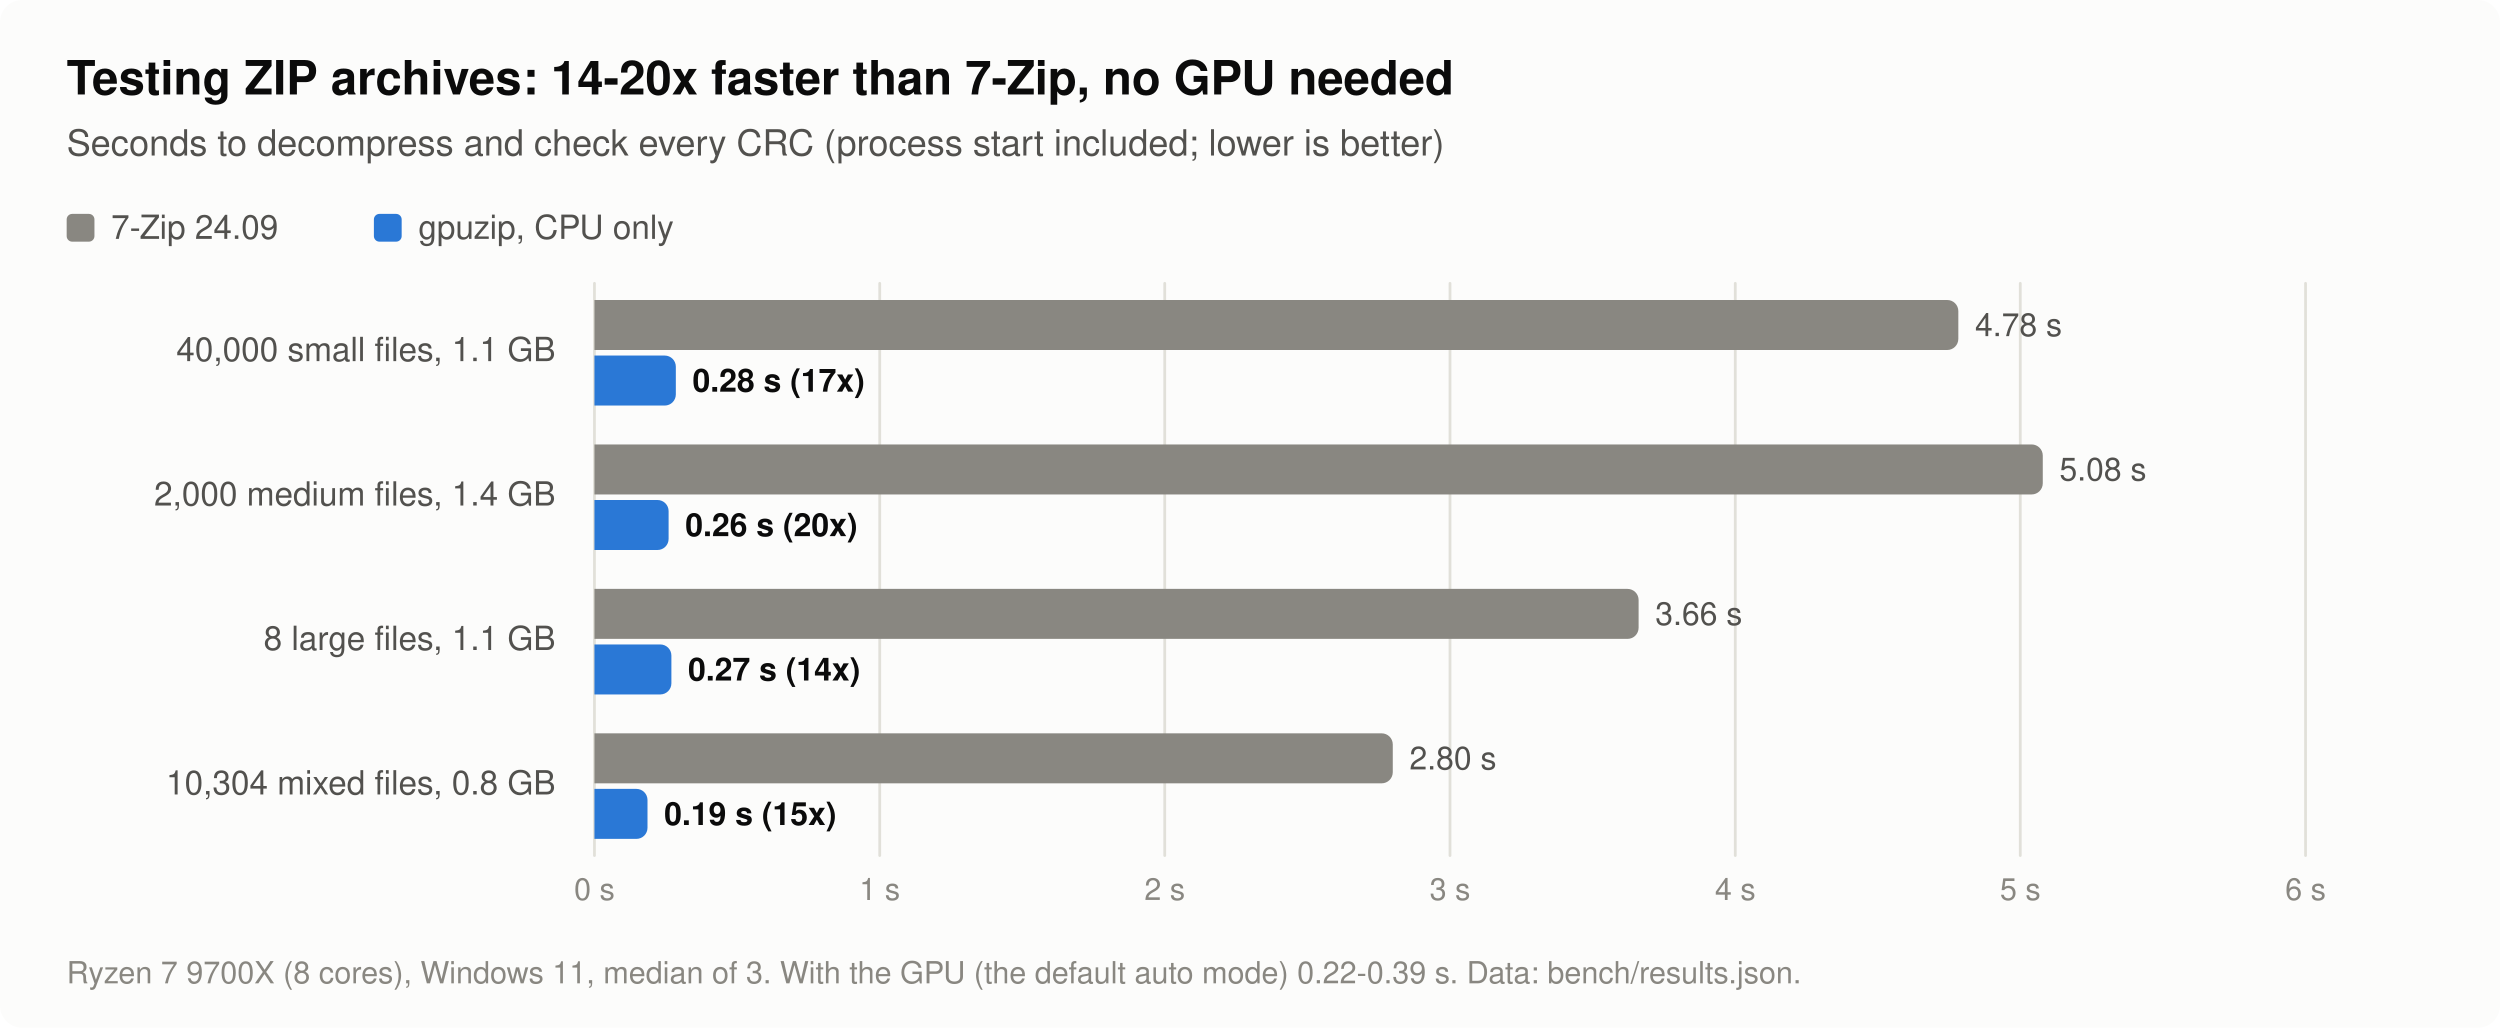
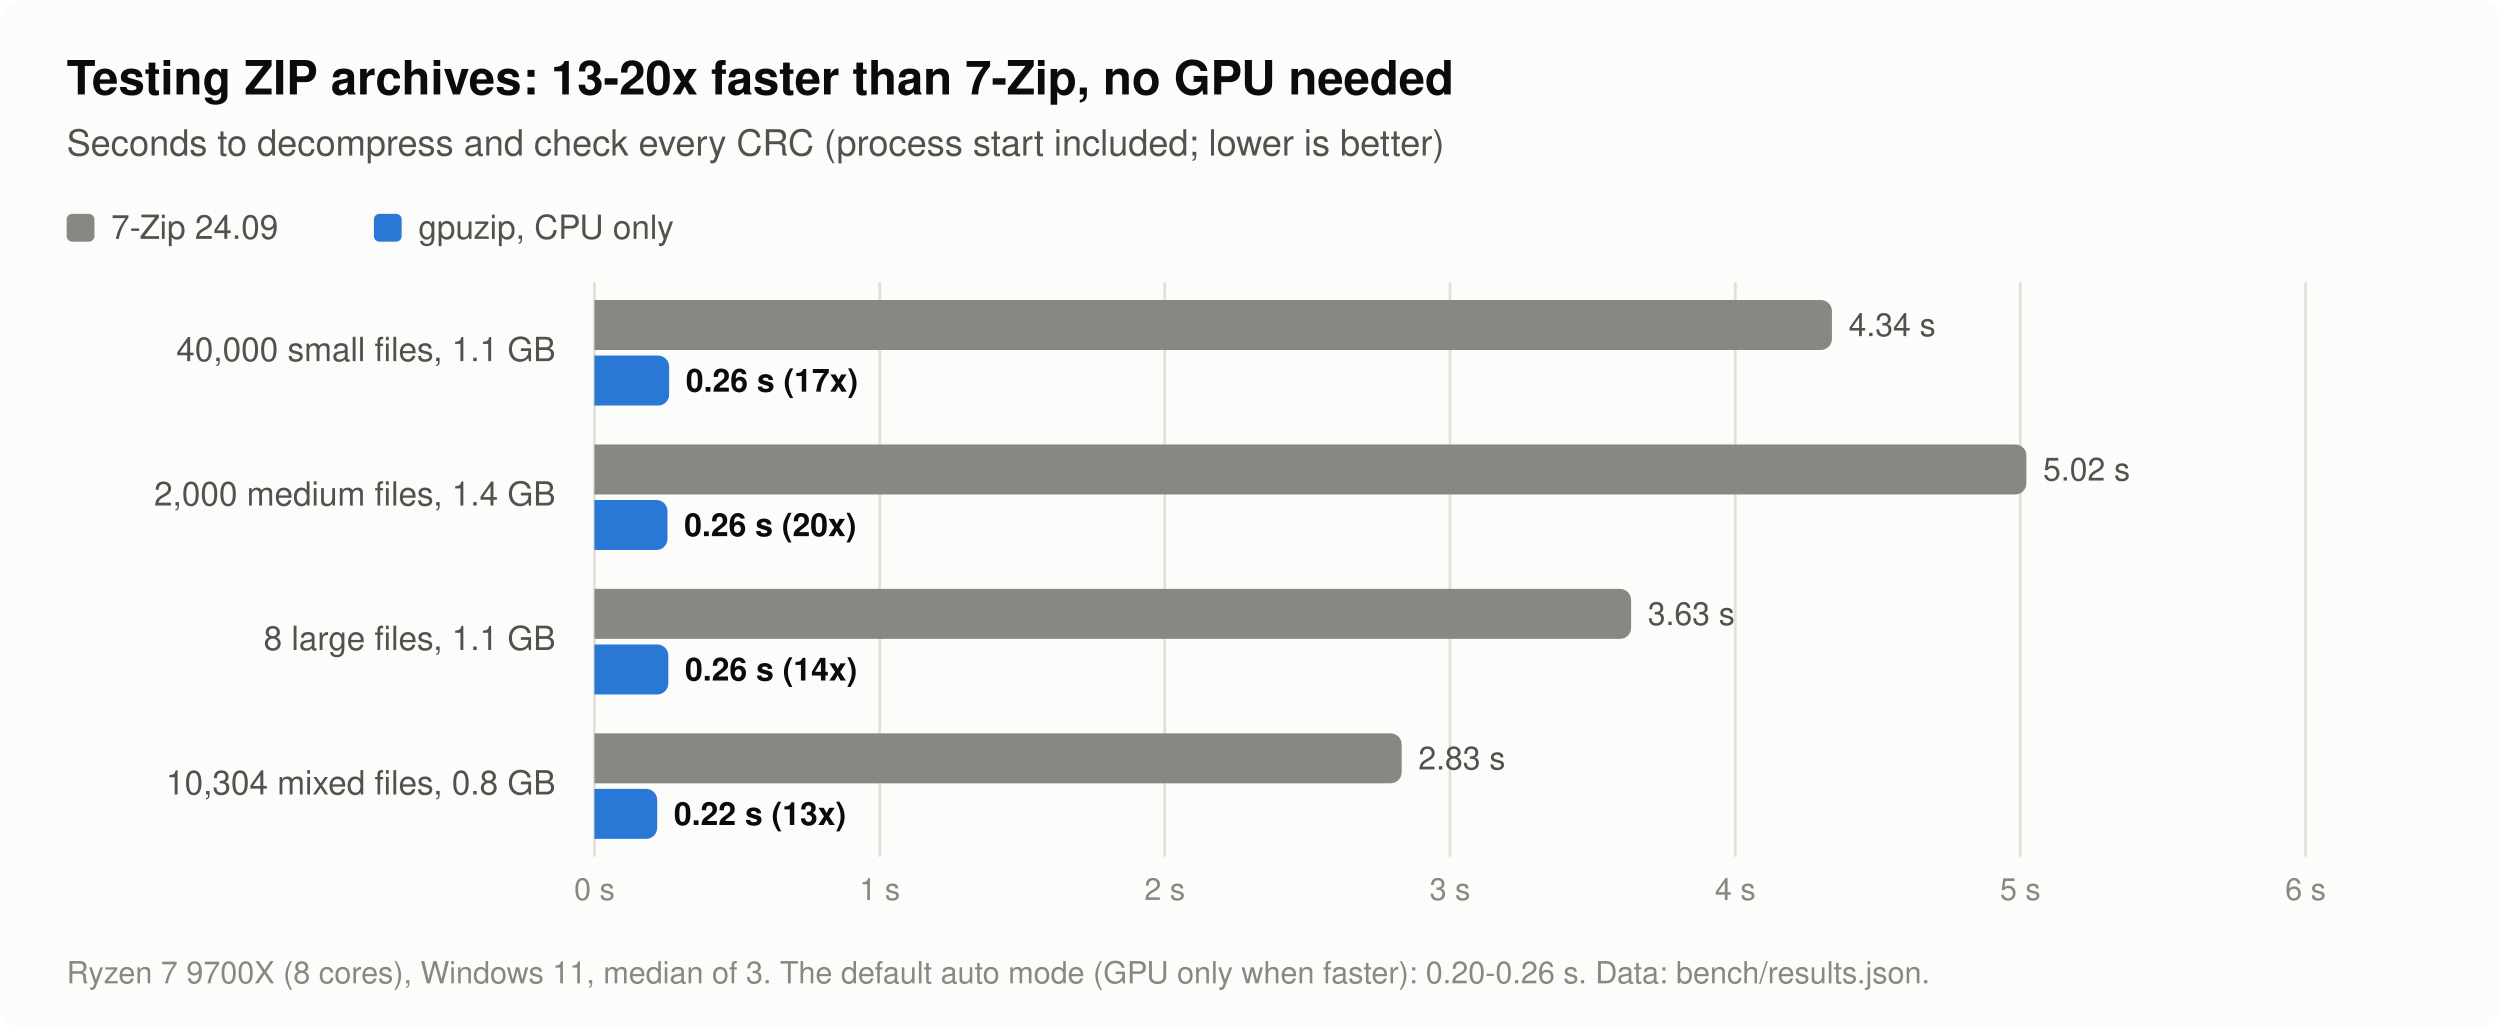
<svg xmlns="http://www.w3.org/2000/svg" viewBox="0 0 900 370" width="900" height="370" font-family="system-ui, -apple-system, 'Segoe UI', Helvetica, Arial, sans-serif" role="img" aria-labelledby="t d">
  <rect width="900" height="370" rx="8" fill="#fcfcfb" />
-   <text x="24.0" y="34.0" font-size="17" fill="#0b0b0b" text-anchor="start" font-weight="600">Testing ZIP archives: 14-20x faster than 7-Zip, no GPU needed</text>
+   <text x="24.0" y="34.0" font-size="17" fill="#0b0b0b" text-anchor="start" font-weight="600">Testing ZIP archives: 13-20x faster than 7-Zip, no GPU needed</text>
  <text x="24.0" y="56.0" font-size="13" fill="#52514e" text-anchor="start" font-weight="400">Seconds to decompress and check every CRC (process start included; lower is better)</text>
  <rect x="24" y="77" width="10" height="10" rx="2" fill="#898781" />
  <text x="40.0" y="86.0" font-size="12" fill="#52514e" text-anchor="start" font-weight="400">7-Zip 24.09</text>
  <rect x="134.6" y="77" width="10" height="10" rx="2" fill="#2a78d6" />
  <text x="150.6" y="86.0" font-size="12" fill="#52514e" text-anchor="start" font-weight="400">gpuzip, CPU only</text>
  <line x1="214.0" y1="102.0" x2="214.0" y2="308.0" stroke="#e1e0d9" stroke-width="1" stroke-linecap="round" />
  <text x="214.0" y="324.0" font-size="11" fill="#898781" text-anchor="middle" font-weight="400">0 s</text>
  <line x1="316.7" y1="102.0" x2="316.7" y2="308.0" stroke="#e1e0d9" stroke-width="1" stroke-linecap="round" />
  <text x="316.7" y="324.0" font-size="11" fill="#898781" text-anchor="middle" font-weight="400">1 s</text>
  <line x1="419.3" y1="102.0" x2="419.3" y2="308.0" stroke="#e1e0d9" stroke-width="1" stroke-linecap="round" />
  <text x="419.3" y="324.0" font-size="11" fill="#898781" text-anchor="middle" font-weight="400">2 s</text>
  <line x1="522.0" y1="102.0" x2="522.0" y2="308.0" stroke="#e1e0d9" stroke-width="1" stroke-linecap="round" />
  <text x="522.0" y="324.0" font-size="11" fill="#898781" text-anchor="middle" font-weight="400">3 s</text>
  <line x1="624.7" y1="102.0" x2="624.7" y2="308.0" stroke="#e1e0d9" stroke-width="1" stroke-linecap="round" />
  <text x="624.7" y="324.0" font-size="11" fill="#898781" text-anchor="middle" font-weight="400">4 s</text>
  <line x1="727.3" y1="102.0" x2="727.3" y2="308.0" stroke="#e1e0d9" stroke-width="1" stroke-linecap="round" />
  <text x="727.3" y="324.0" font-size="11" fill="#898781" text-anchor="middle" font-weight="400">5 s</text>
  <line x1="830.0" y1="102.0" x2="830.0" y2="308.0" stroke="#e1e0d9" stroke-width="1" stroke-linecap="round" />
  <text x="830.0" y="324.0" font-size="11" fill="#898781" text-anchor="middle" font-weight="400">6 s</text>
  <text x="200.0" y="130.0" font-size="12" fill="#52514e" text-anchor="end" font-weight="400">40,000 small files, 1.1 GB</text>
-   <path d="M214.0,108.0 h487.0 a4,4 0 0 1 4,4 v10.0 a4,4 0 0 1 -4,4 h-487.0 z" fill="#898781" />
-   <text x="711.0" y="121.0" font-size="11.5" fill="#52514e" text-anchor="start" font-weight="400">4.78 s</text>
-   <path d="M214.0,128.0 h25.3 a4,4 0 0 1 4,4 v10.0 a4,4 0 0 1 -4,4 h-25.3 z" fill="#2a78d6" />
-   <text x="249.3" y="141.0" font-size="11.5" fill="#0b0b0b" text-anchor="start" font-weight="600">0.28 s  (17x)</text>
+   <path d="M214.0,108.0 h441.5 a4,4 0 0 1 4,4 v10.0 a4,4 0 0 1 -4,4 h-441.5 z" fill="#898781" />
+   <text x="665.5" y="121.0" font-size="11.5" fill="#52514e" text-anchor="start" font-weight="400">4.34 s</text>
+   <path d="M214.0,128.0 h22.9 a4,4 0 0 1 4,4 v10.0 a4,4 0 0 1 -4,4 h-22.9 z" fill="#2a78d6" />
+   <text x="246.9" y="141.0" font-size="11.5" fill="#0b0b0b" text-anchor="start" font-weight="600">0.26 s  (17x)</text>
  <text x="200.0" y="182.0" font-size="12" fill="#52514e" text-anchor="end" font-weight="400">2,000 medium files, 1.4 GB</text>
-   <path d="M214.0,160.0 h517.4 a4,4 0 0 1 4,4 v10.0 a4,4 0 0 1 -4,4 h-517.4 z" fill="#898781" />
-   <text x="741.4" y="173.0" font-size="11.5" fill="#52514e" text-anchor="start" font-weight="400">5.08 s</text>
-   <path d="M214.0,180.0 h22.7 a4,4 0 0 1 4,4 v10.0 a4,4 0 0 1 -4,4 h-22.7 z" fill="#2a78d6" />
-   <text x="246.7" y="193.0" font-size="11.5" fill="#0b0b0b" text-anchor="start" font-weight="600">0.26 s  (20x)</text>
+   <path d="M214.0,160.0 h511.5 a4,4 0 0 1 4,4 v10.0 a4,4 0 0 1 -4,4 h-511.5 z" fill="#898781" />
+   <text x="735.5" y="173.0" font-size="11.5" fill="#52514e" text-anchor="start" font-weight="400">5.02 s</text>
+   <path d="M214.0,180.0 h22.3 a4,4 0 0 1 4,4 v10.0 a4,4 0 0 1 -4,4 h-22.3 z" fill="#2a78d6" />
+   <text x="246.3" y="193.0" font-size="11.5" fill="#0b0b0b" text-anchor="start" font-weight="600">0.26 s  (20x)</text>
  <text x="200.0" y="234.0" font-size="12" fill="#52514e" text-anchor="end" font-weight="400">8 large files, 1.1 GB</text>
-   <path d="M214.0,212.0 h371.9 a4,4 0 0 1 4,4 v10.0 a4,4 0 0 1 -4,4 h-371.9 z" fill="#898781" />
-   <text x="595.9" y="225.0" font-size="11.5" fill="#52514e" text-anchor="start" font-weight="400">3.66 s</text>
-   <path d="M214.0,232.0 h23.7 a4,4 0 0 1 4,4 v10.0 a4,4 0 0 1 -4,4 h-23.7 z" fill="#2a78d6" />
-   <text x="247.7" y="245.0" font-size="11.5" fill="#0b0b0b" text-anchor="start" font-weight="600">0.27 s  (14x)</text>
+   <path d="M214.0,212.0 h369.2 a4,4 0 0 1 4,4 v10.0 a4,4 0 0 1 -4,4 h-369.2 z" fill="#898781" />
+   <text x="593.2" y="225.0" font-size="11.5" fill="#52514e" text-anchor="start" font-weight="400">3.63 s</text>
+   <path d="M214.0,232.0 h22.6 a4,4 0 0 1 4,4 v10.0 a4,4 0 0 1 -4,4 h-22.6 z" fill="#2a78d6" />
+   <text x="246.6" y="245.0" font-size="11.5" fill="#0b0b0b" text-anchor="start" font-weight="600">0.26 s  (14x)</text>
  <text x="200.0" y="286.0" font-size="12" fill="#52514e" text-anchor="end" font-weight="400">10,304 mixed files, 0.8 GB</text>
-   <path d="M214.0,264.0 h283.4 a4,4 0 0 1 4,4 v10.0 a4,4 0 0 1 -4,4 h-283.4 z" fill="#898781" />
-   <text x="507.4" y="277.0" font-size="11.5" fill="#52514e" text-anchor="start" font-weight="400">2.80 s</text>
-   <path d="M214.0,284.0 h15.1 a4,4 0 0 1 4,4 v10.0 a4,4 0 0 1 -4,4 h-15.1 z" fill="#2a78d6" />
-   <text x="239.1" y="297.0" font-size="11.5" fill="#0b0b0b" text-anchor="start" font-weight="600">0.19 s  (15x)</text>
-   <text x="24.0" y="354.0" font-size="11" fill="#898781" text-anchor="start" font-weight="400">Ryzen 7 9700X (8 cores), Windows 11, median of 3. With the GPU (the default auto mode) 0.22-0.39 s. Data: bench/results.json.</text>
+   <path d="M214.0,264.0 h286.6 a4,4 0 0 1 4,4 v10.0 a4,4 0 0 1 -4,4 h-286.6 z" fill="#898781" />
+   <text x="510.6" y="277.0" font-size="11.5" fill="#52514e" text-anchor="start" font-weight="400">2.83 s</text>
+   <path d="M214.0,284.0 h18.6 a4,4 0 0 1 4,4 v10.0 a4,4 0 0 1 -4,4 h-18.6 z" fill="#2a78d6" />
+   <text x="242.6" y="297.0" font-size="11.5" fill="#0b0b0b" text-anchor="start" font-weight="600">0.22 s  (13x)</text>
+   <text x="24.0" y="354.0" font-size="11" fill="#898781" text-anchor="start" font-weight="400">Ryzen 7 9700X (8 cores), Windows 11, median of 3. The default auto mode (GPU only when faster): 0.20-0.26 s. Data: bench/results.json.</text>
</svg>
